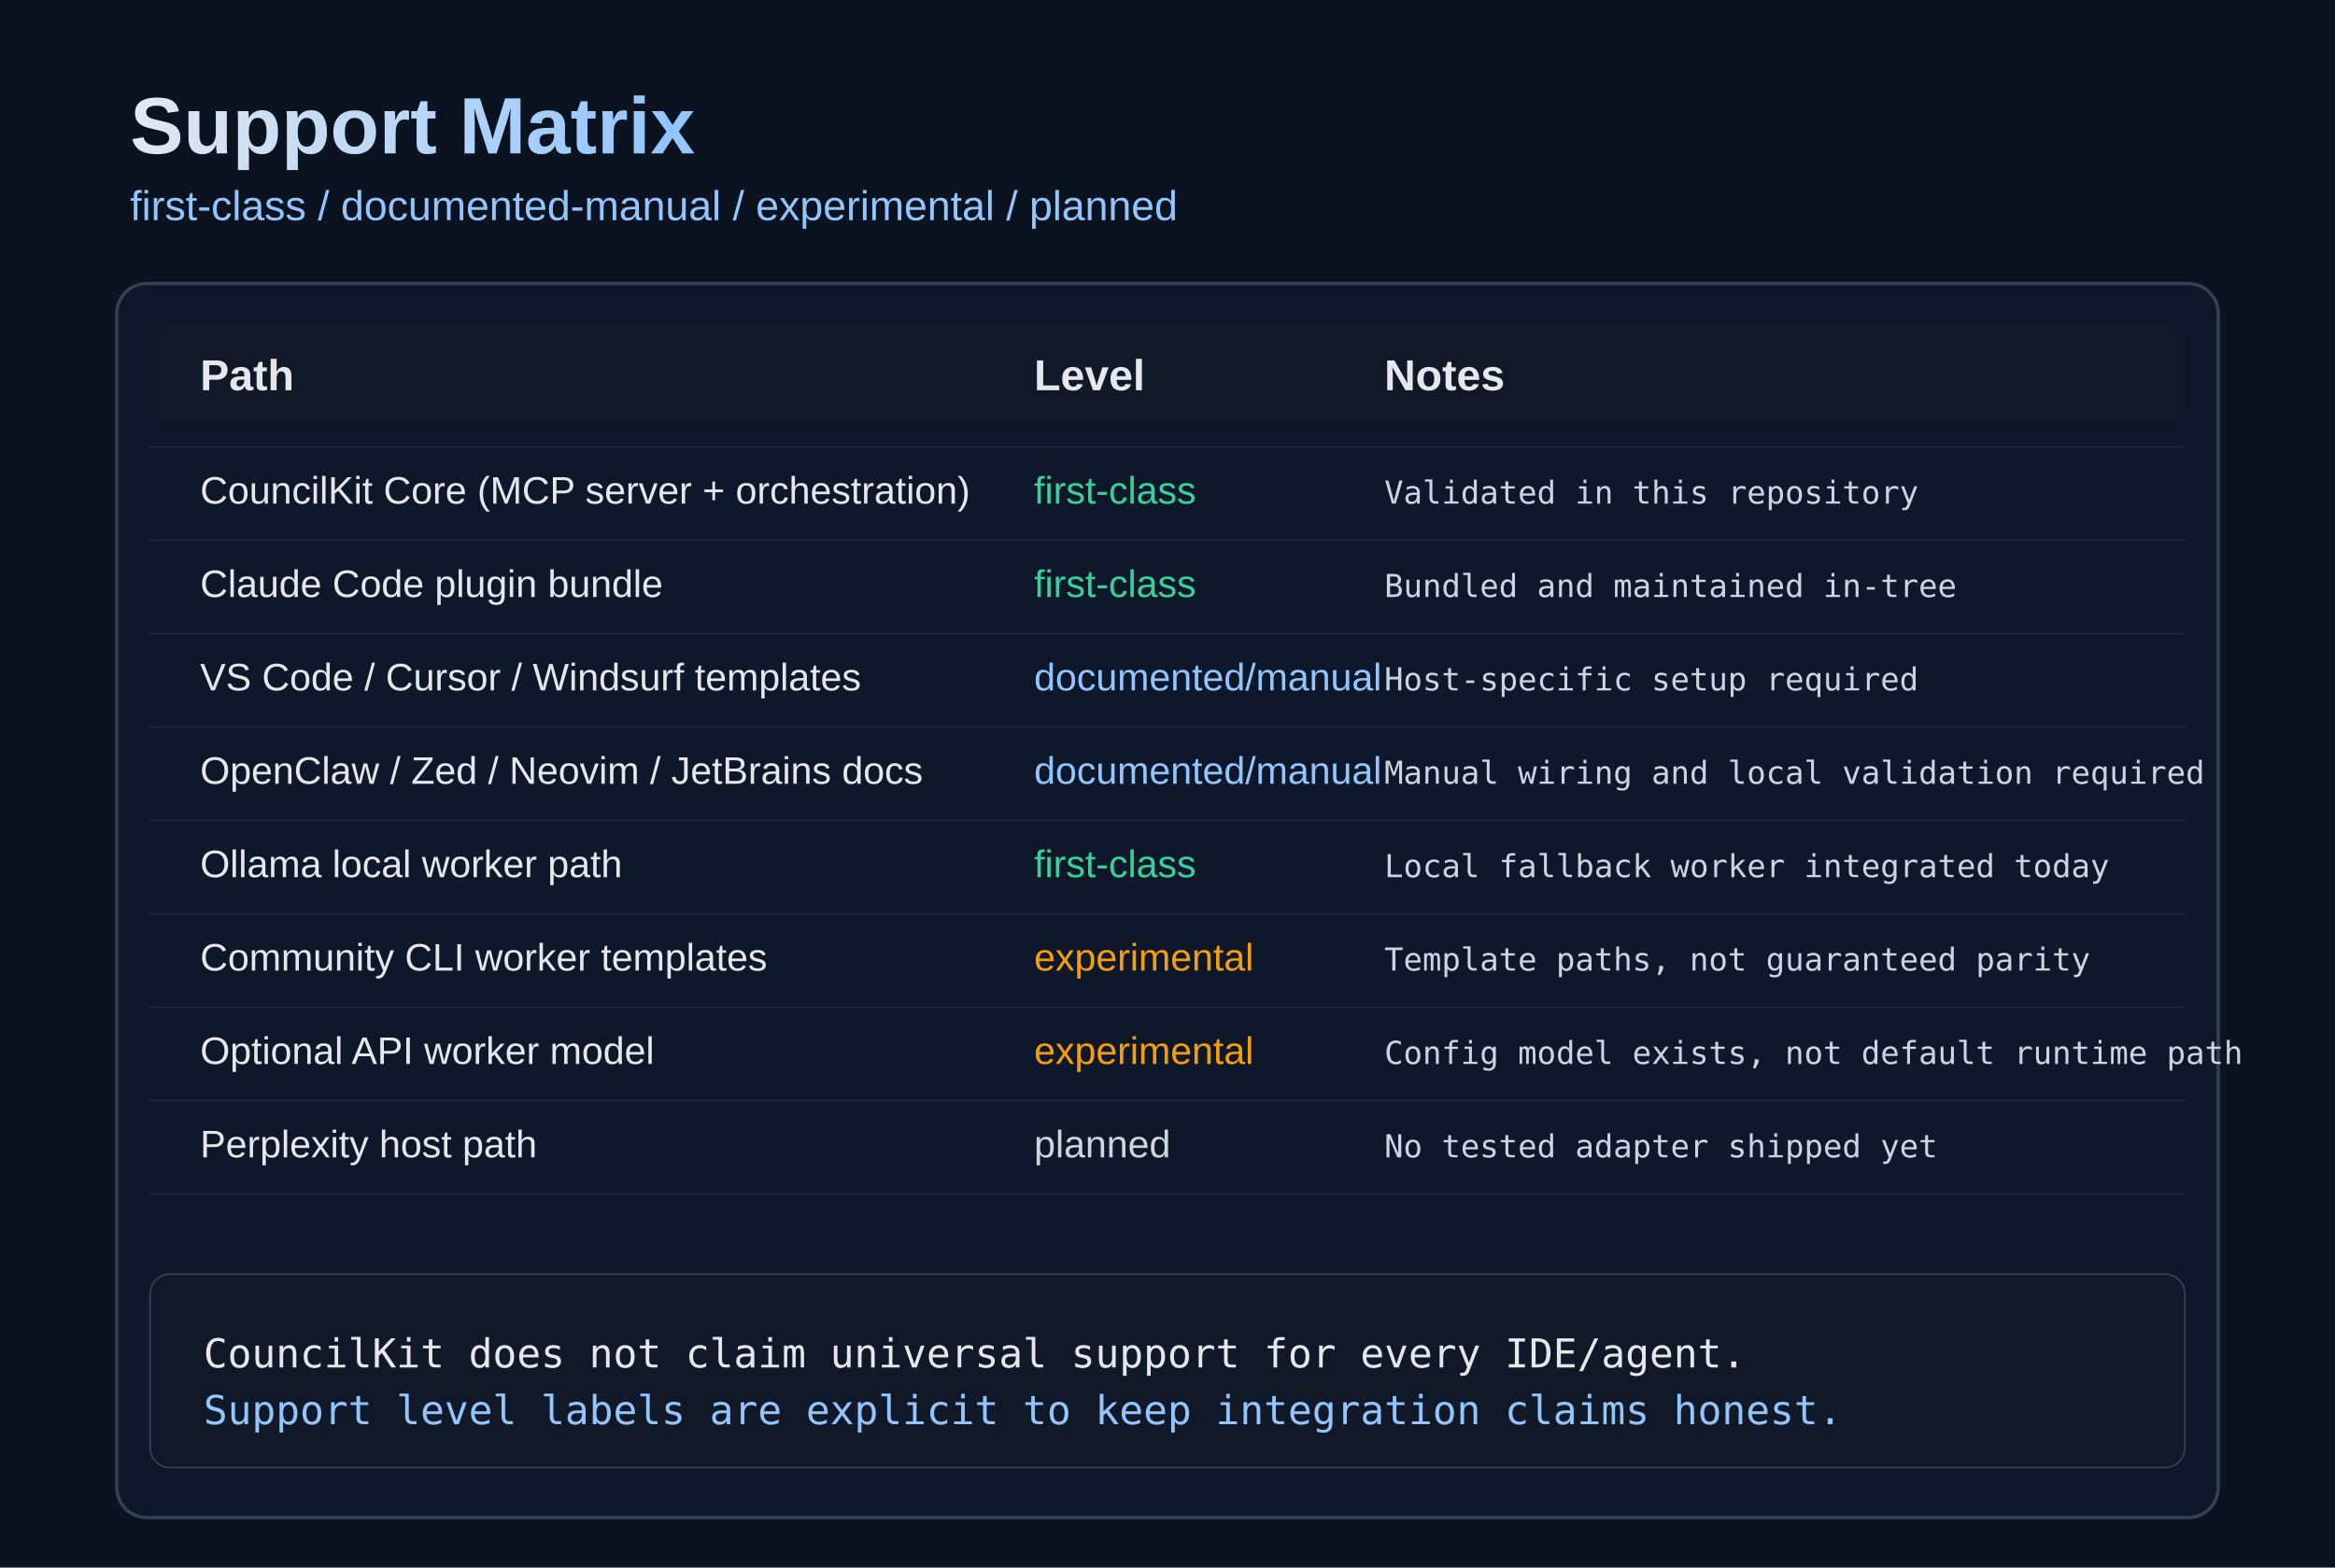
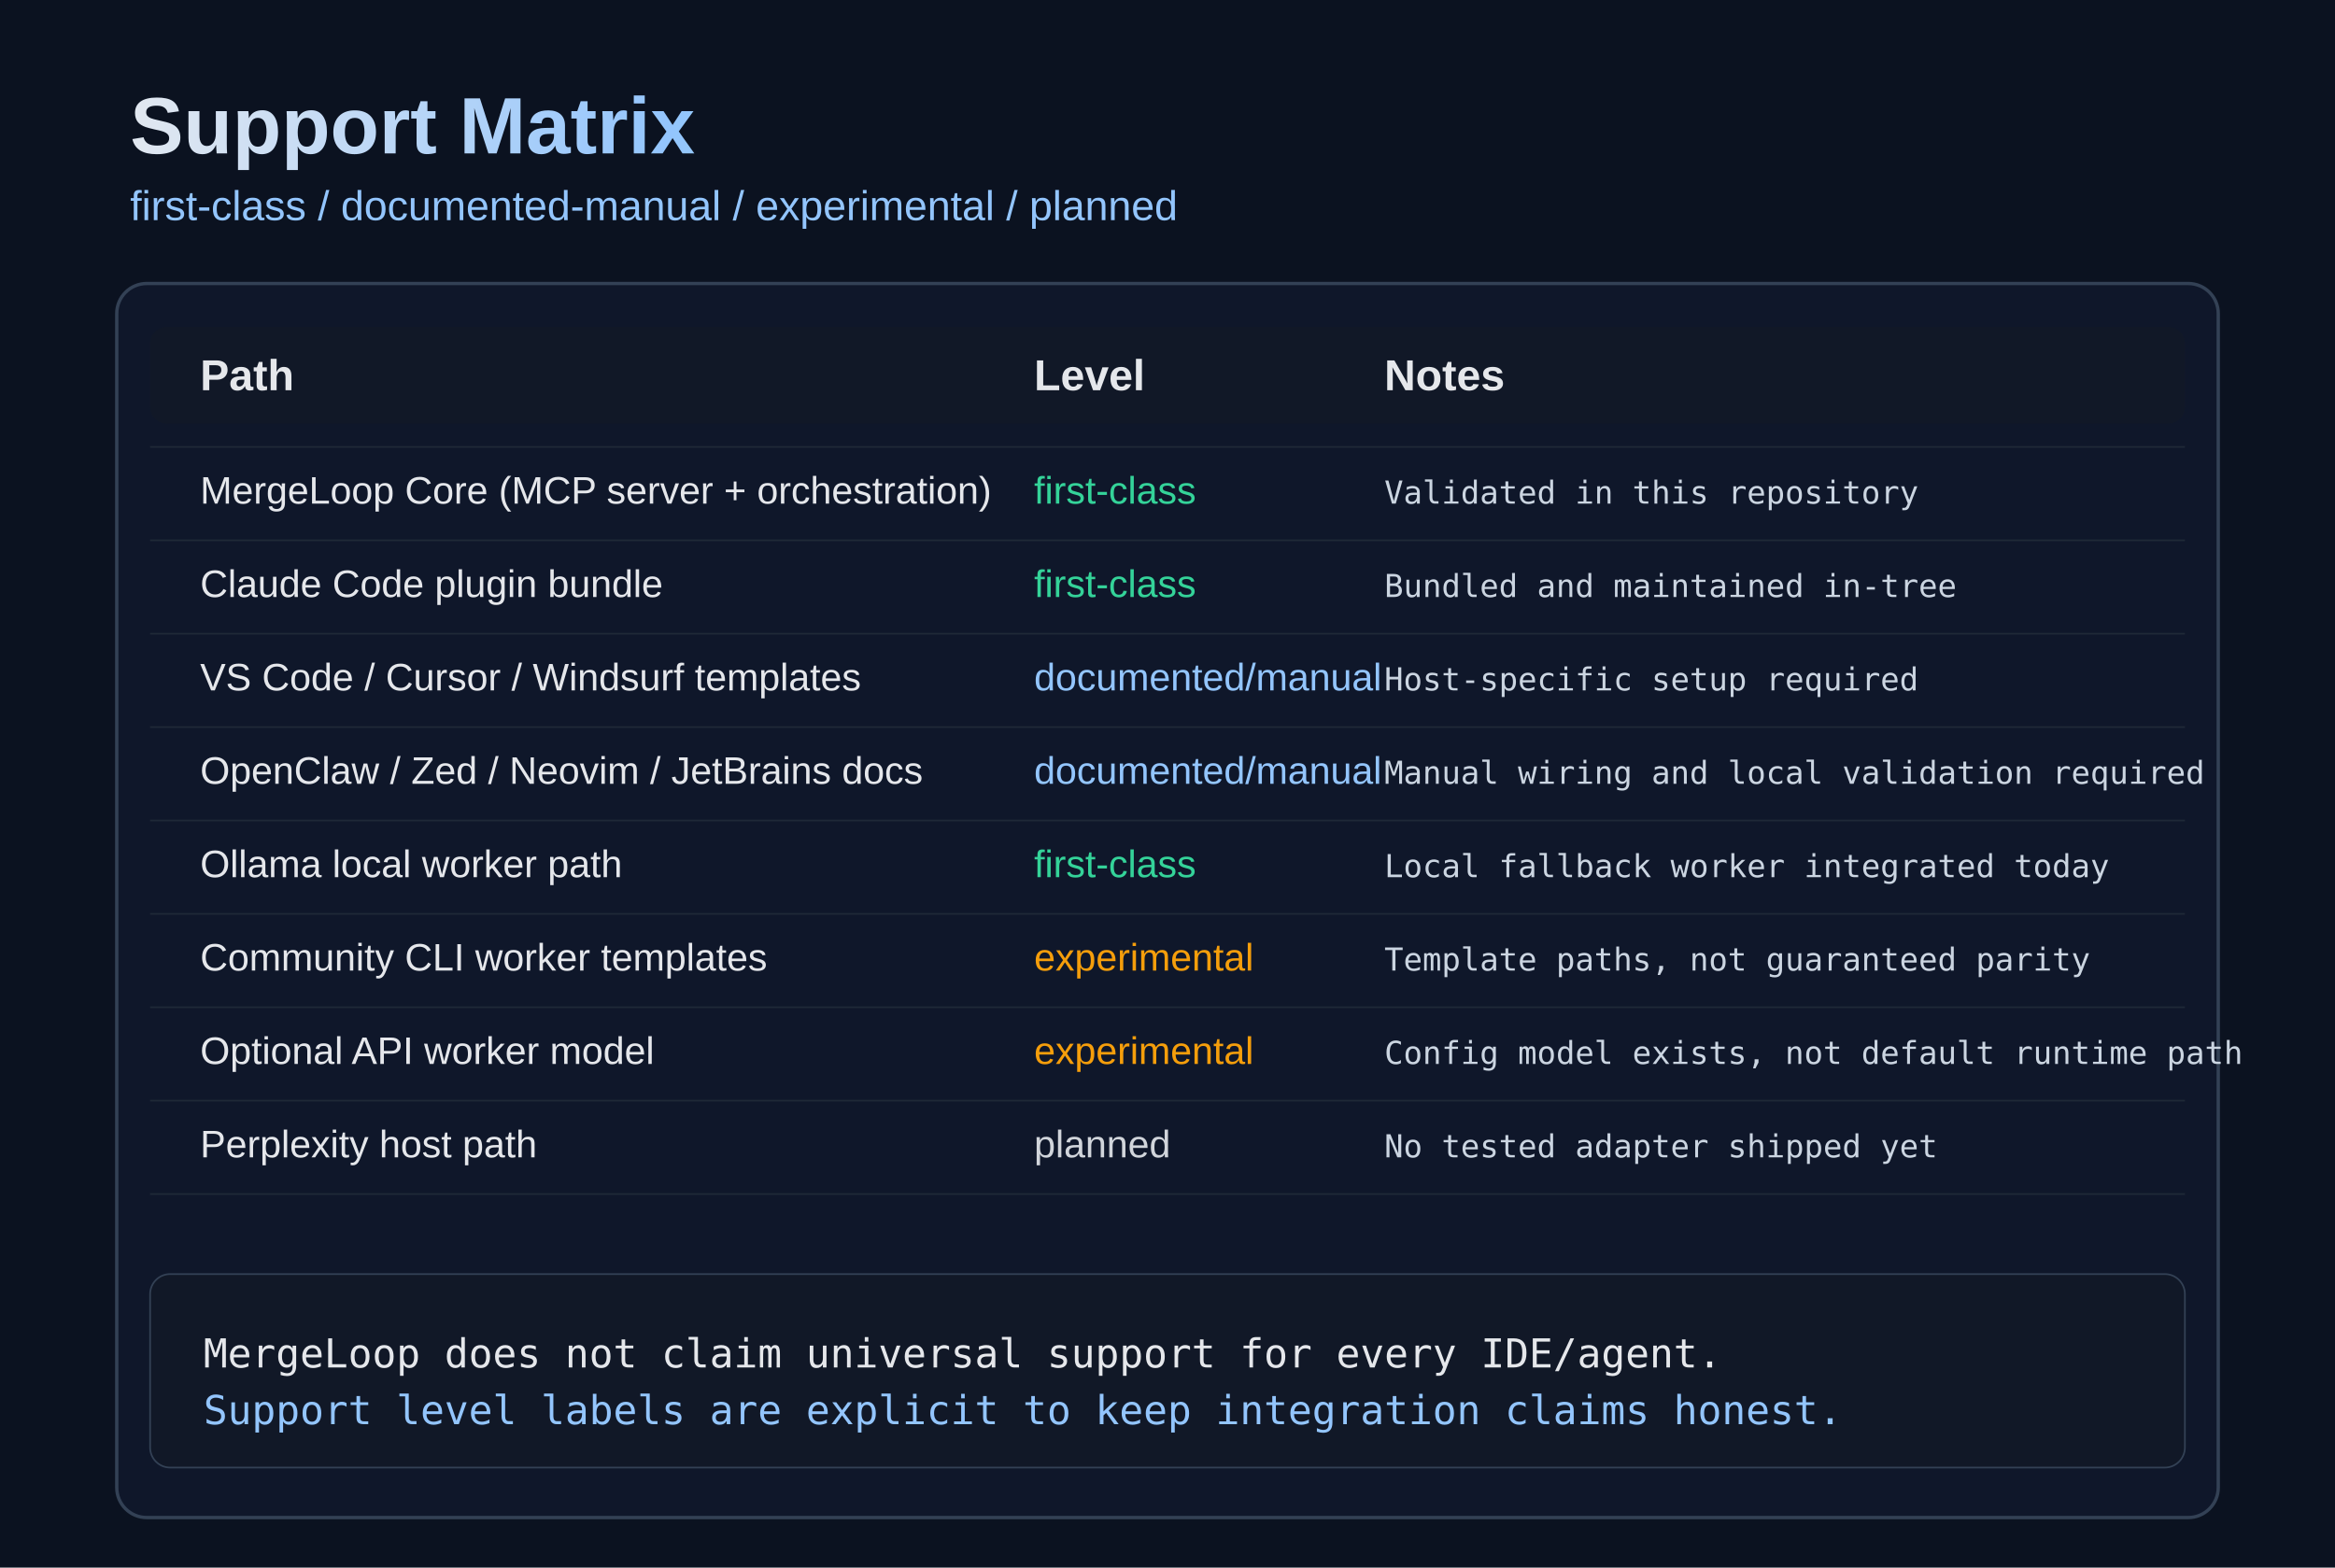
<svg xmlns="http://www.w3.org/2000/svg" width="1400" height="940" viewBox="0 0 1400 940" fill="none">
  <defs>
    <linearGradient id="titleGrad" x1="80" y1="44" x2="720" y2="124" gradientUnits="userSpaceOnUse">
      <stop stop-color="#E2E8F0" />
      <stop offset="0.5" stop-color="#93C5FD" />
      <stop offset="1" stop-color="#A7F3D0" />
    </linearGradient>
  </defs>
  <rect width="1400" height="940" fill="#0B1220" />
  <text x="78" y="92" fill="url(#titleGrad)" font-family="Segoe UI, Arial, sans-serif" font-size="48" font-weight="700">Support Matrix</text>
  <text x="78" y="132" fill="#93C5FD" font-family="Segoe UI, Arial, sans-serif" font-size="25">first-class / documented-manual / experimental / planned</text>
  <rect x="70" y="170" width="1260" height="740" rx="18" fill="#0F172A" stroke="#334155" stroke-width="2" />
  <rect x="90" y="196" width="1220" height="58" rx="10" fill="#111827" />
  <text x="120" y="234" fill="#E5E7EB" font-family="Segoe UI, Arial, sans-serif" font-size="26" font-weight="700">Path</text>
  <text x="620" y="234" fill="#E5E7EB" font-family="Segoe UI, Arial, sans-serif" font-size="26" font-weight="700">Level</text>
  <text x="830" y="234" fill="#E5E7EB" font-family="Segoe UI, Arial, sans-serif" font-size="26" font-weight="700">Notes</text>
  <g font-family="Segoe UI, Arial, sans-serif" font-size="23" fill="#E5E7EB">
-     <text x="120" y="302">CouncilKit Core (MCP server + orchestration)</text>
+     <text x="120" y="302">MergeLoop Core (MCP server + orchestration)</text>
    <text x="120" y="358">Claude Code plugin bundle</text>
    <text x="120" y="414">VS Code / Cursor / Windsurf templates</text>
    <text x="120" y="470">OpenClaw / Zed / Neovim / JetBrains docs</text>
    <text x="120" y="526">Ollama local worker path</text>
    <text x="120" y="582">Community CLI worker templates</text>
    <text x="120" y="638">Optional API worker model</text>
    <text x="120" y="694">Perplexity host path</text>
  </g>
  <g font-family="Segoe UI, Arial, sans-serif" font-size="23">
    <text x="620" y="302" fill="#34D399">first-class</text>
    <text x="620" y="358" fill="#34D399">first-class</text>
    <text x="620" y="414" fill="#93C5FD">documented/manual</text>
    <text x="620" y="470" fill="#93C5FD">documented/manual</text>
    <text x="620" y="526" fill="#34D399">first-class</text>
    <text x="620" y="582" fill="#F59E0B">experimental</text>
    <text x="620" y="638" fill="#F59E0B">experimental</text>
    <text x="620" y="694" fill="#D1D5DB">planned</text>
  </g>
  <g font-family="Consolas, Menlo, monospace" font-size="19" fill="#CBD5E1">
    <text x="830" y="302">Validated in this repository</text>
    <text x="830" y="358">Bundled and maintained in-tree</text>
    <text x="830" y="414">Host-specific setup required</text>
    <text x="830" y="470">Manual wiring and local validation required</text>
    <text x="830" y="526">Local fallback worker integrated today</text>
    <text x="830" y="582">Template paths, not guaranteed parity</text>
    <text x="830" y="638">Config model exists, not default runtime path</text>
    <text x="830" y="694">No tested adapter shipped yet</text>
  </g>
  <g stroke="#1F2937">
    <line x1="90" y1="268" x2="1310" y2="268" />
    <line x1="90" y1="324" x2="1310" y2="324" />
    <line x1="90" y1="380" x2="1310" y2="380" />
    <line x1="90" y1="436" x2="1310" y2="436" />
    <line x1="90" y1="492" x2="1310" y2="492" />
    <line x1="90" y1="548" x2="1310" y2="548" />
    <line x1="90" y1="604" x2="1310" y2="604" />
    <line x1="90" y1="660" x2="1310" y2="660" />
    <line x1="90" y1="716" x2="1310" y2="716" />
  </g>
  <rect x="90" y="764" width="1220" height="116" rx="12" fill="#111827" stroke="#334155" />
-   <text x="122" y="820" fill="#E5E7EB" font-family="Consolas, Menlo, monospace" font-size="24">CouncilKit does not claim universal support for every IDE/agent.</text>
+   <text x="122" y="820" fill="#E5E7EB" font-family="Consolas, Menlo, monospace" font-size="24">MergeLoop does not claim universal support for every IDE/agent.</text>
  <text x="122" y="854" fill="#93C5FD" font-family="Consolas, Menlo, monospace" font-size="24">Support level labels are explicit to keep integration claims honest.</text>
</svg>
